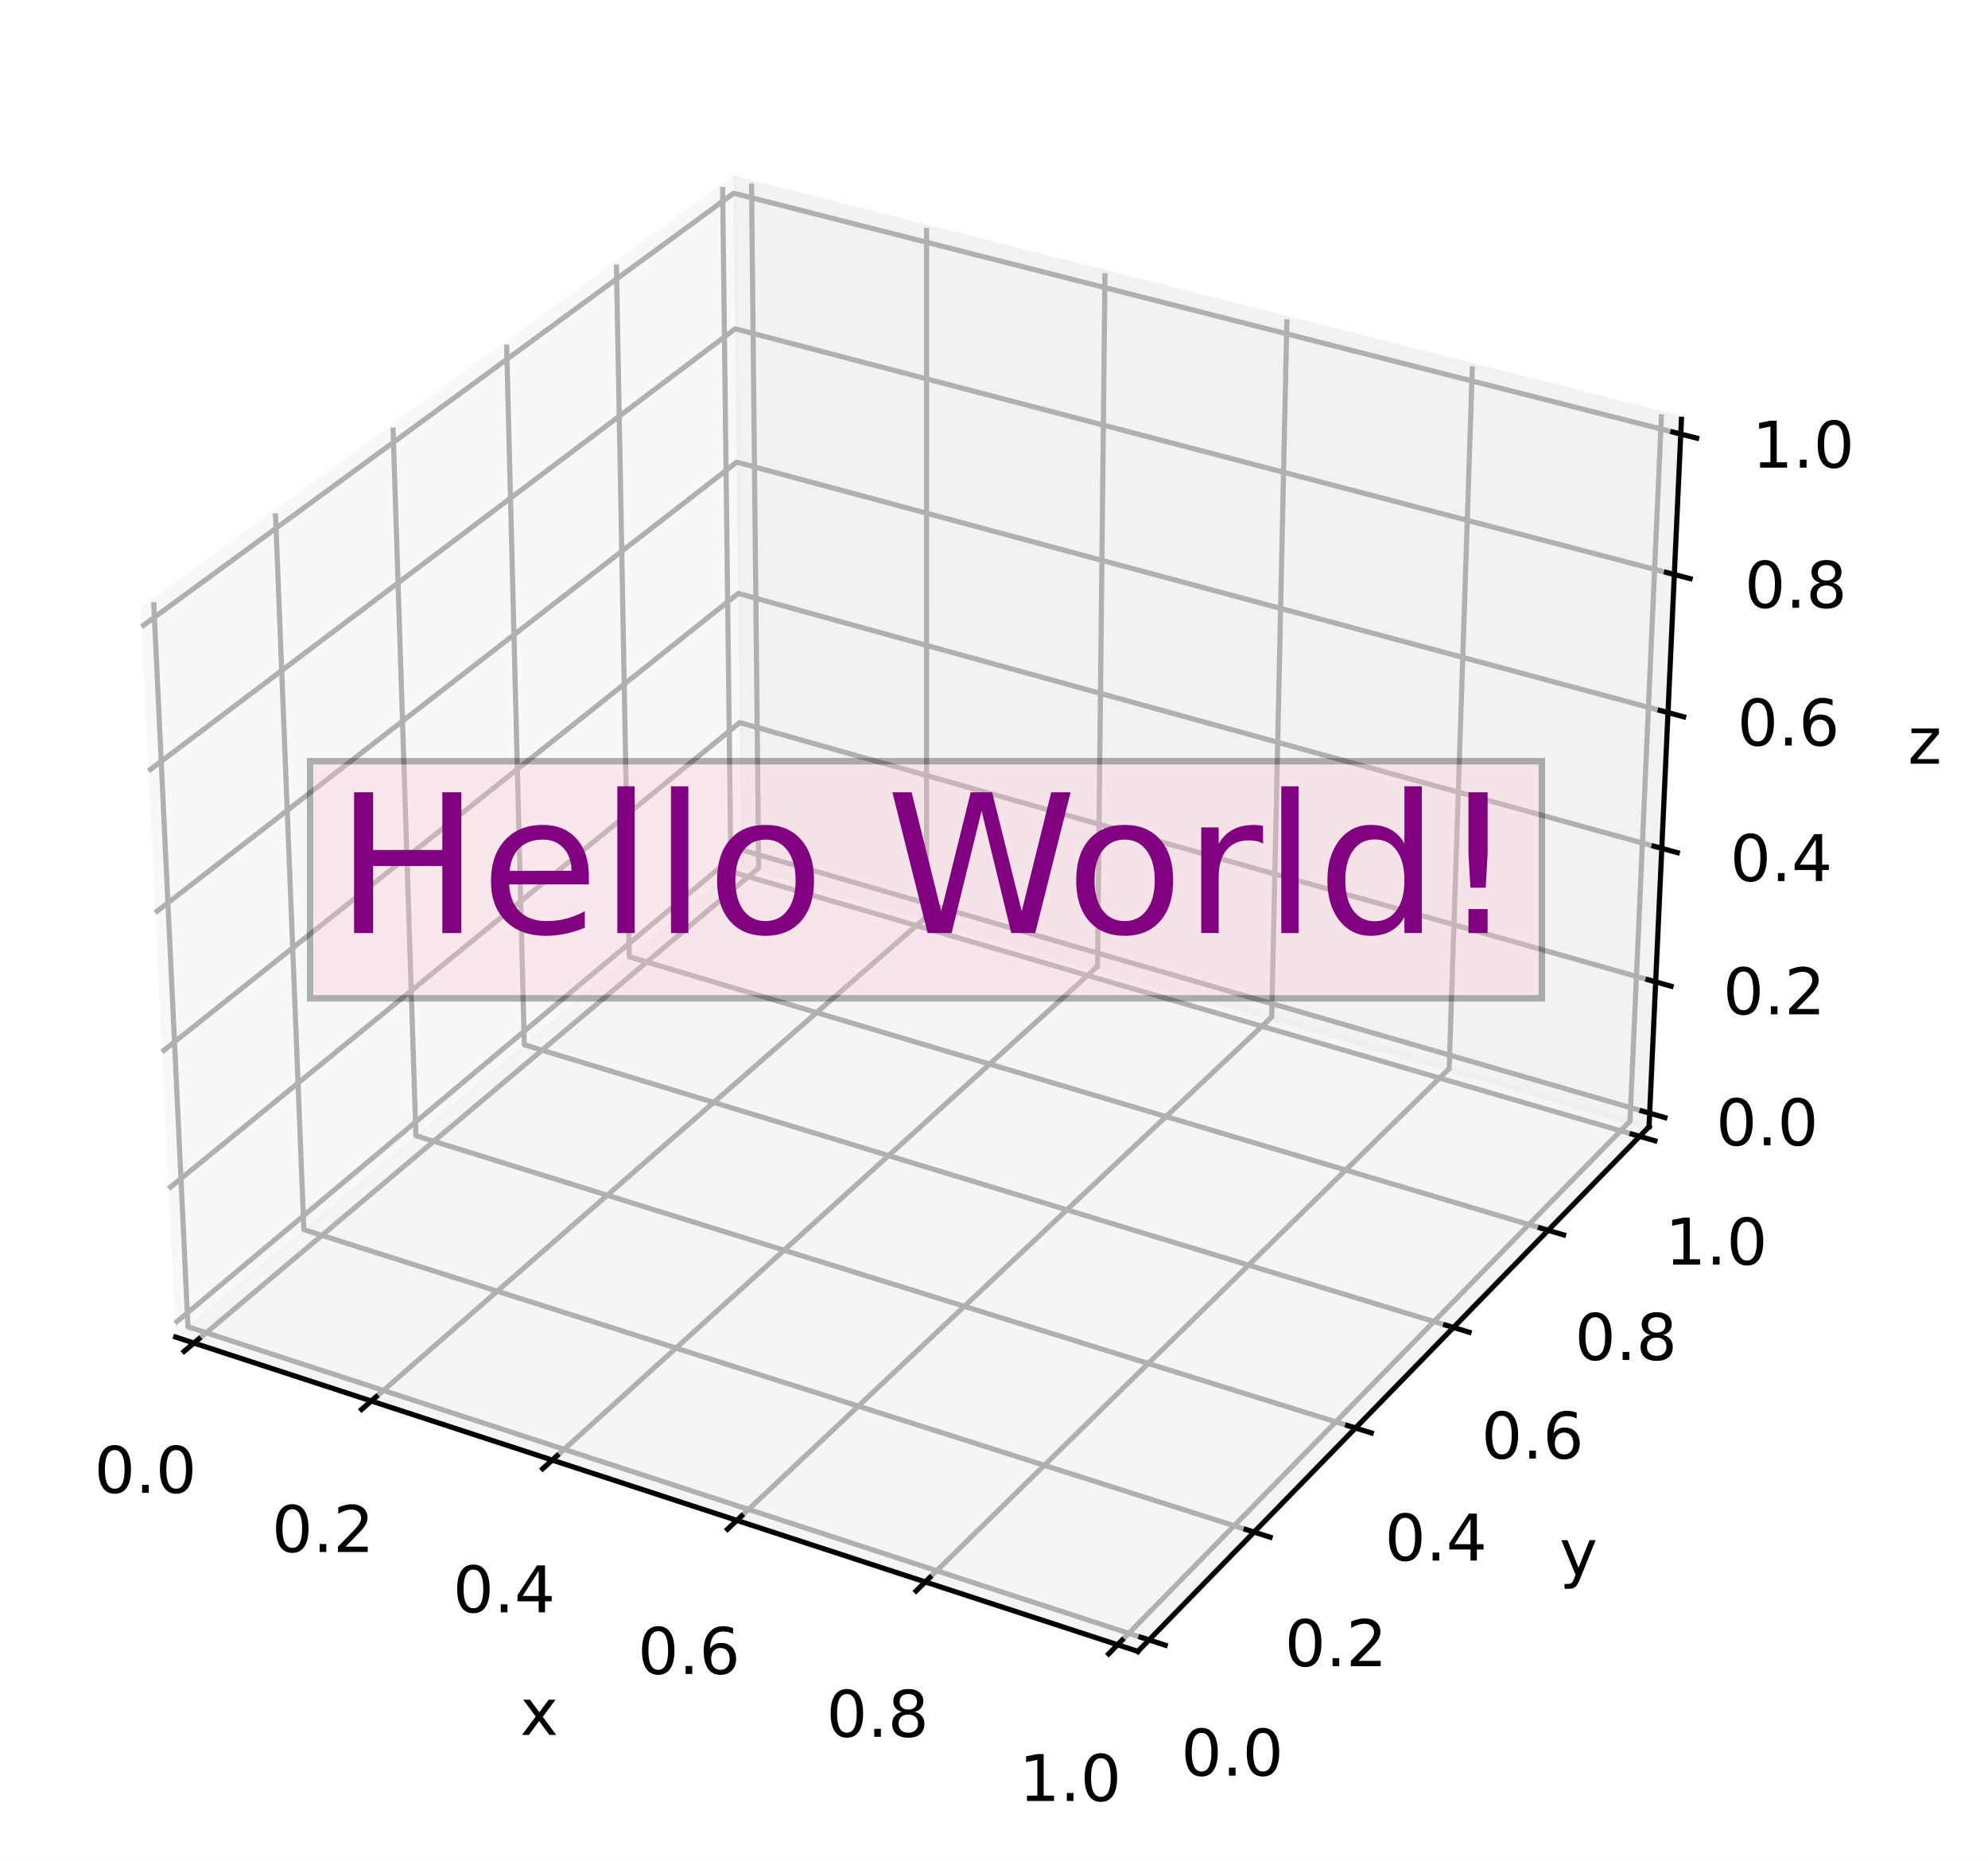
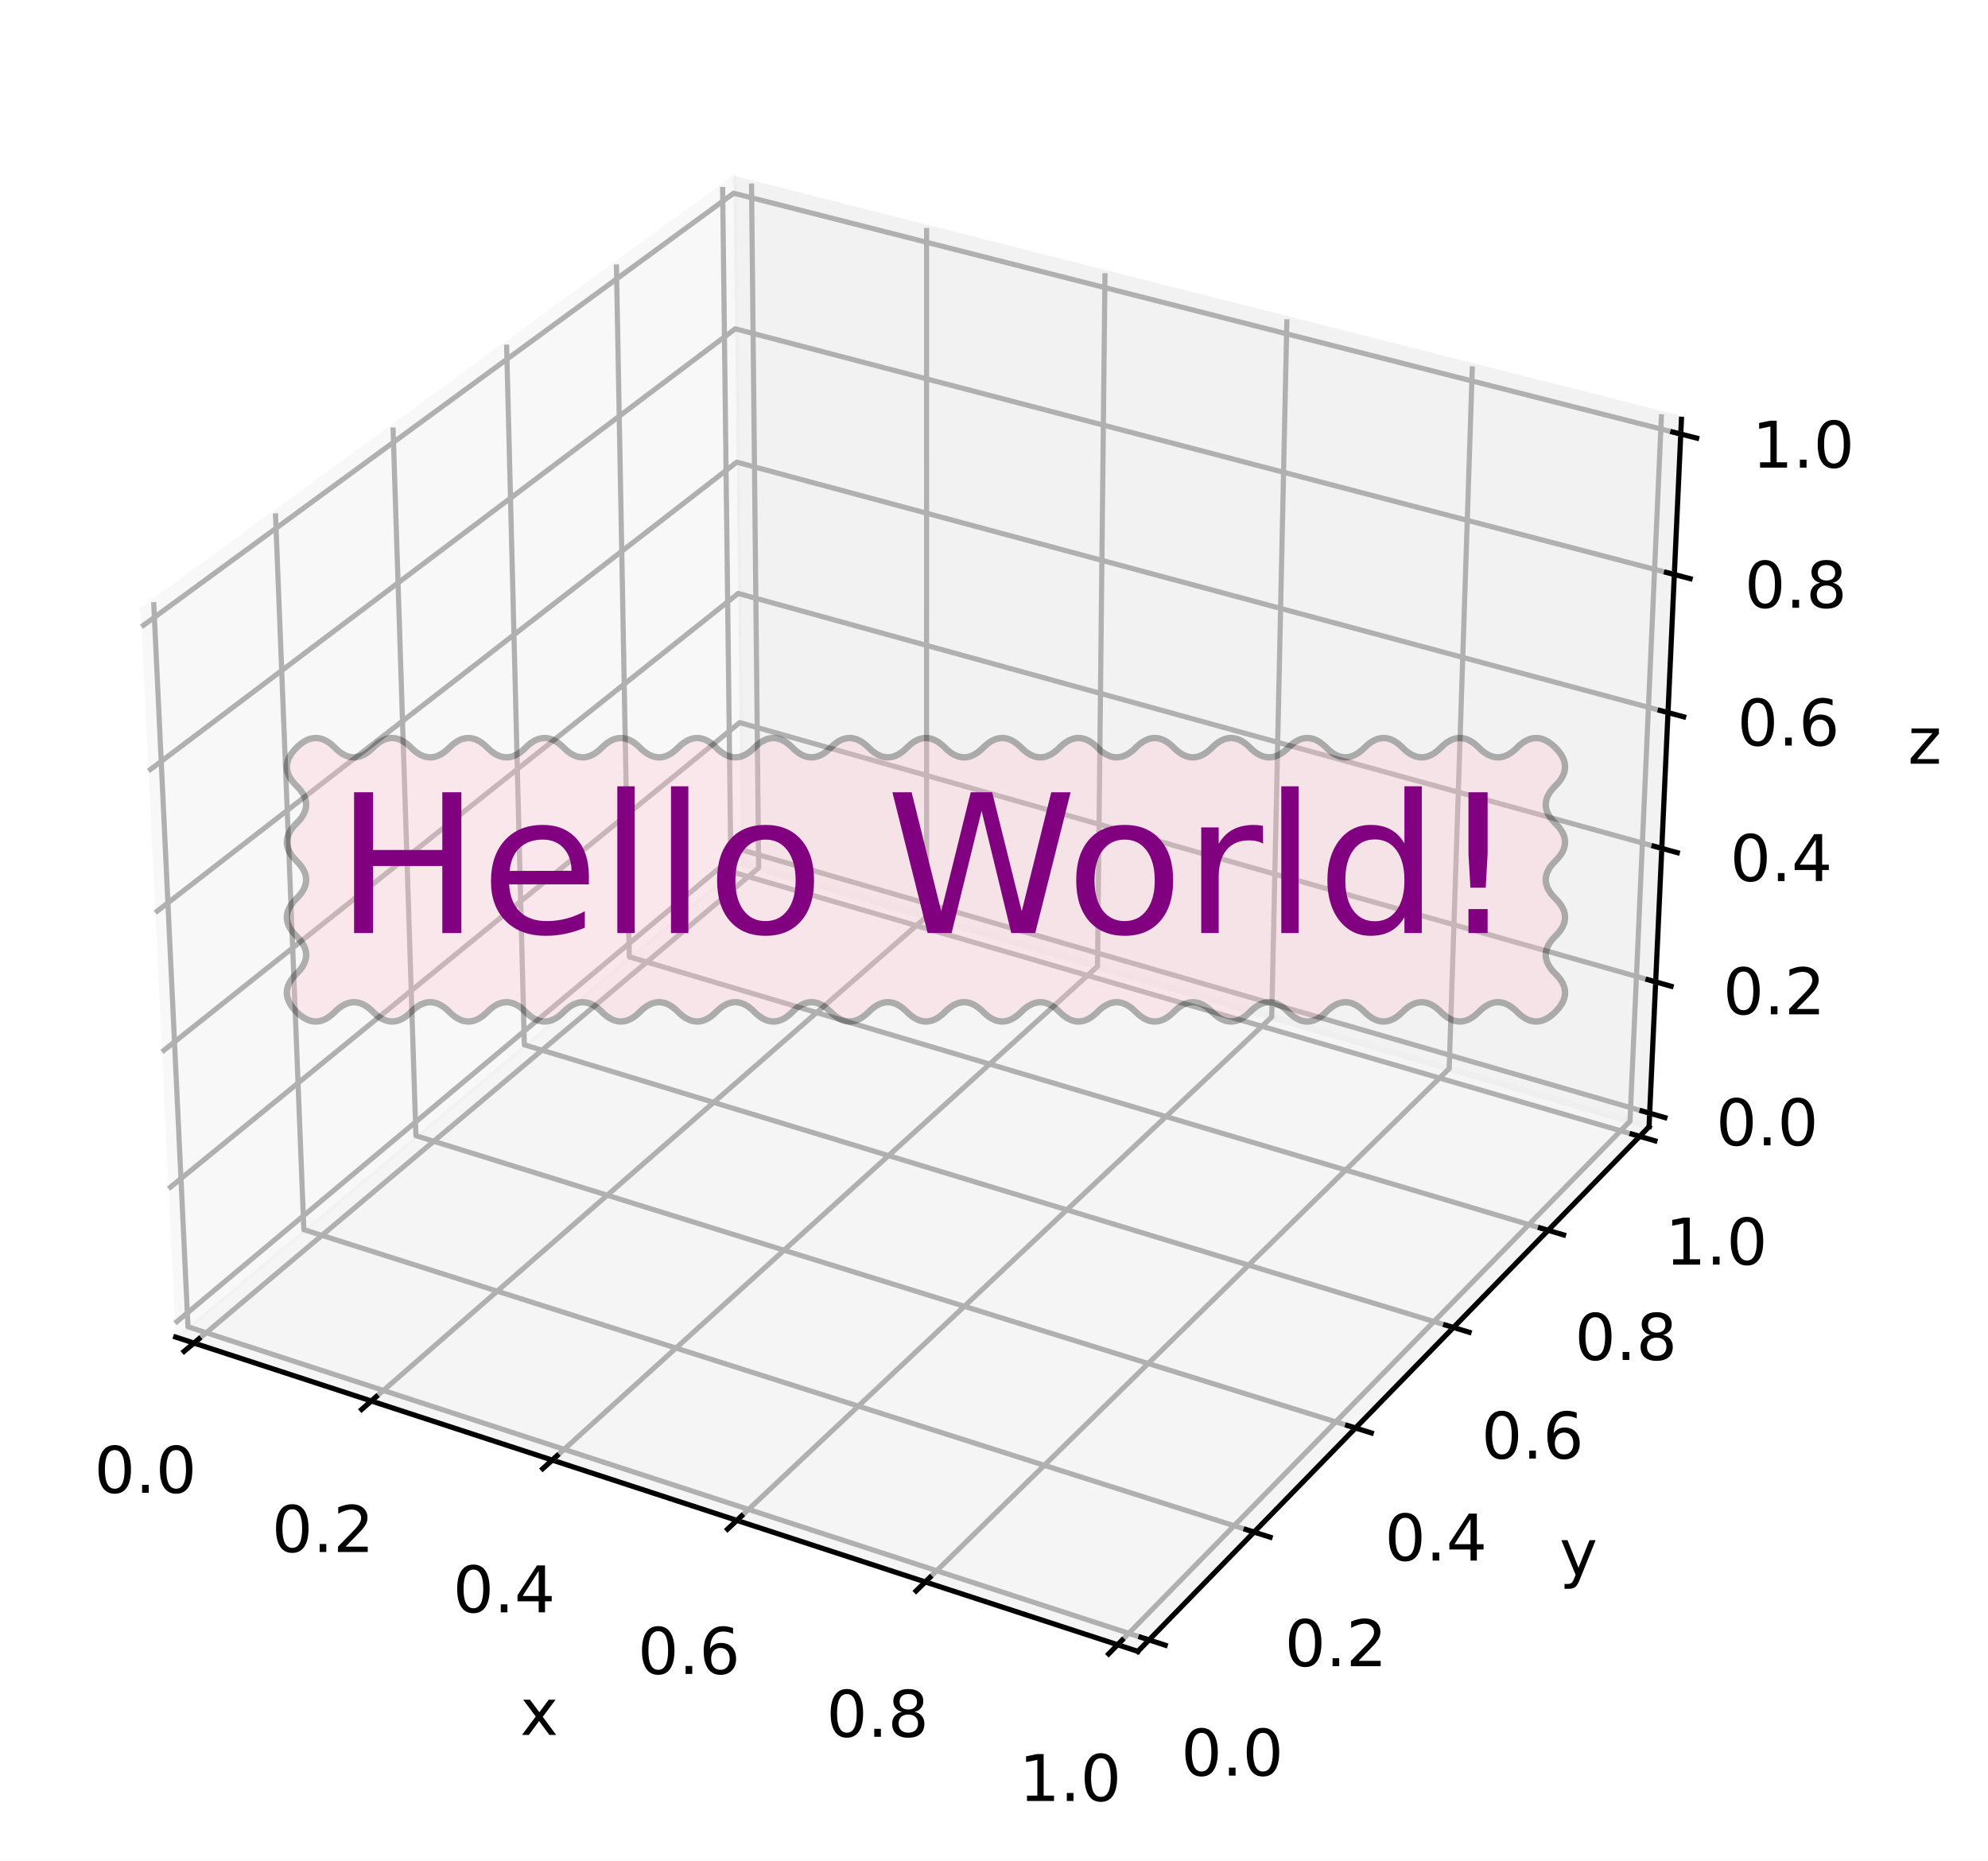
<svg xmlns="http://www.w3.org/2000/svg" xmlns:xlink="http://www.w3.org/1999/xlink" width="308.847pt" height="289.036pt" viewBox="0 0 308.847 289.036" version="1.1">
  <defs>
    <style type="text/css">*{stroke-linejoin: round; stroke-linecap: butt}</style>
  </defs>
  <g id="figure_1">
    <g id="patch_1">
      <path d="M 0 289.036  L 308.847 289.036  L 308.847 0  L 0 0  z " style="fill: #ffffff" />
    </g>
    <g id="patch_2">
      <path d="M 7.2 273.312  L 273.312 273.312  L 273.312 7.2  L 7.2 7.2  z " style="fill: #ffffff" />
    </g>
    <g id="pane3d_1">
      <g id="patch_3">
        <path d="M 27.293 207.697  L 115.172 134.035  L 113.951 27.802  L 21.866 95.001  " style="fill: #f2f2f2; opacity: 0.5; stroke: #f2f2f2; stroke-linejoin: miter" />
      </g>
    </g>
    <g id="pane3d_2">
      <g id="patch_4">
        <path d="M 115.172 134.035  L 256.186 175.023  L 261.219 65.13  L 113.951 27.802  " style="fill: #e6e6e6; opacity: 0.5; stroke: #e6e6e6; stroke-linejoin: miter" />
      </g>
    </g>
    <g id="pane3d_3">
      <g id="patch_5">
        <path d="M 27.293 207.697  L 176.775 256.518  L 256.186 175.023  L 115.172 134.035  " style="fill: #ececec; opacity: 0.5; stroke: #ececec; stroke-linejoin: miter" />
      </g>
    </g>
    <g id="axis3d_1">
      <g id="line2d_1">
        <path d="M 27.293 207.697  L 176.775 256.518  " style="fill: none; stroke: #000000; stroke-width: 0.8; stroke-linecap: square" />
      </g>
      <g id="text_1">
        <g transform="translate(80.81305 269.4956)scale(0.1 -0.1)">
          <defs>
            <path id="DejaVuSans-78" d="M 3513 3500  L 2247 1797  L 3578 0  L 2900 0  L 1881 1375  L 863 0  L 184 0  L 1544 1831  L 300 3500  L 978 3500  L 1906 2253  L 2834 3500  L 3513 3500  z " transform="scale(0.015625)" />
          </defs>
          <use xlink:href="#DejaVuSans-78" />
        </g>
      </g>
      <g id="Line3DCollection_1">
        <path d="M 30.132 208.625  L 117.862 134.817  L 116.754 28.513  " style="fill: none; stroke: #b0b0b0; stroke-width: 0.8" />
        <path d="M 57.686 217.624  L 143.945 142.399  L 143.949 35.406  " style="fill: none; stroke: #b0b0b0; stroke-width: 0.8" />
        <path d="M 85.796 226.804  L 170.509 150.12  L 171.667 42.432  " style="fill: none; stroke: #b0b0b0; stroke-width: 0.8" />
        <path d="M 114.477 236.172  L 197.569 157.985  L 199.926 49.594  " style="fill: none; stroke: #b0b0b0; stroke-width: 0.8" />
        <path d="M 143.748 245.731  L 225.137 165.998  L 228.739 56.898  " style="fill: none; stroke: #b0b0b0; stroke-width: 0.8" />
        <path d="M 173.627 255.49  L 253.229 174.163  L 258.124 64.346  " style="fill: none; stroke: #b0b0b0; stroke-width: 0.8" />
      </g>
      <g id="xtick_1">
        <g id="line2d_2">
          <path d="M 30.896 207.982  L 28.601 209.912  " style="fill: none; stroke: #000000; stroke-width: 0.8; stroke-linecap: square" />
        </g>
        <g id="text_2">
          <g transform="translate(14.64556 231.8908)scale(0.1 -0.1)">
            <defs>
              <path id="DejaVuSans-30" d="M 2034 4250  Q 1547 4250 1301 3770  Q 1056 3291 1056 2328  Q 1056 1369 1301 889  Q 1547 409 2034 409  Q 2525 409 2770 889  Q 3016 1369 3016 2328  Q 3016 3291 2770 3770  Q 2525 4250 2034 4250  z M 2034 4750  Q 2819 4750 3233 4129  Q 3647 3509 3647 2328  Q 3647 1150 3233 529  Q 2819 -91 2034 -91  Q 1250 -91 836 529  Q 422 1150 422 2328  Q 422 3509 836 4129  Q 1250 4750 2034 4750  z " transform="scale(0.015625)" />
              <path id="DejaVuSans-2e" d="M 684 794  L 1344 794  L 1344 0  L 684 0  L 684 794  z " transform="scale(0.015625)" />
            </defs>
            <use xlink:href="#DejaVuSans-30" />
            <use xlink:href="#DejaVuSans-2e" x="63.623" />
            <use xlink:href="#DejaVuSans-30" x="95.41" />
          </g>
        </g>
      </g>
      <g id="xtick_2">
        <g id="line2d_3">
          <path d="M 58.438 216.968  L 56.18 218.937  " style="fill: none; stroke: #000000; stroke-width: 0.8; stroke-linecap: square" />
        </g>
        <g id="text_3">
          <g transform="translate(42.22759 241.0805)scale(0.1 -0.1)">
            <defs>
              <path id="DejaVuSans-32" d="M 1228 531  L 3431 531  L 3431 0  L 469 0  L 469 531  Q 828 903 1448 1529  Q 2069 2156 2228 2338  Q 2531 2678 2651 2914  Q 2772 3150 2772 3378  Q 2772 3750 2511 3984  Q 2250 4219 1831 4219  Q 1534 4219 1204 4116  Q 875 4013 500 3803  L 500 4441  Q 881 4594 1212 4672  Q 1544 4750 1819 4750  Q 2544 4750 2975 4387  Q 3406 4025 3406 3419  Q 3406 3131 3298 2873  Q 3191 2616 2906 2266  Q 2828 2175 2409 1742  Q 1991 1309 1228 531  z " transform="scale(0.015625)" />
            </defs>
            <use xlink:href="#DejaVuSans-30" />
            <use xlink:href="#DejaVuSans-2e" x="63.623" />
            <use xlink:href="#DejaVuSans-32" x="95.41" />
          </g>
        </g>
      </g>
      <g id="xtick_3">
        <g id="line2d_4">
          <path d="M 86.535 226.135  L 84.315 228.145  " style="fill: none; stroke: #000000; stroke-width: 0.8; stroke-linecap: square" />
        </g>
        <g id="text_4">
          <g transform="translate(70.36736 250.4561)scale(0.1 -0.1)">
            <defs>
              <path id="DejaVuSans-34" d="M 2419 4116  L 825 1625  L 2419 1625  L 2419 4116  z M 2253 4666  L 3047 4666  L 3047 1625  L 3713 1625  L 3713 1100  L 3047 1100  L 3047 0  L 2419 0  L 2419 1100  L 313 1100  L 313 1709  L 2253 4666  z " transform="scale(0.015625)" />
            </defs>
            <use xlink:href="#DejaVuSans-30" />
            <use xlink:href="#DejaVuSans-2e" x="63.623" />
            <use xlink:href="#DejaVuSans-34" x="95.41" />
          </g>
        </g>
      </g>
      <g id="xtick_4">
        <g id="line2d_5">
          <path d="M 115.202 235.489  L 113.024 237.539  " style="fill: none; stroke: #000000; stroke-width: 0.8; stroke-linecap: square" />
        </g>
        <g id="text_5">
          <g transform="translate(99.08195 260.0232)scale(0.1 -0.1)">
            <defs>
              <path id="DejaVuSans-36" d="M 2113 2584  Q 1688 2584 1439 2293  Q 1191 2003 1191 1497  Q 1191 994 1439 701  Q 1688 409 2113 409  Q 2538 409 2786 701  Q 3034 994 3034 1497  Q 3034 2003 2786 2293  Q 2538 2584 2113 2584  z M 3366 4563  L 3366 3988  Q 3128 4100 2886 4159  Q 2644 4219 2406 4219  Q 1781 4219 1451 3797  Q 1122 3375 1075 2522  Q 1259 2794 1537 2939  Q 1816 3084 2150 3084  Q 2853 3084 3261 2657  Q 3669 2231 3669 1497  Q 3669 778 3244 343  Q 2819 -91 2113 -91  Q 1303 -91 875 529  Q 447 1150 447 2328  Q 447 3434 972 4092  Q 1497 4750 2381 4750  Q 2619 4750 2861 4703  Q 3103 4656 3366 4563  z " transform="scale(0.015625)" />
            </defs>
            <use xlink:href="#DejaVuSans-30" />
            <use xlink:href="#DejaVuSans-2e" x="63.623" />
            <use xlink:href="#DejaVuSans-36" x="95.41" />
          </g>
        </g>
      </g>
      <g id="xtick_5">
        <g id="line2d_6">
          <path d="M 144.459 245.035  L 142.323 247.128  " style="fill: none; stroke: #000000; stroke-width: 0.8; stroke-linecap: square" />
        </g>
        <g id="text_6">
          <g transform="translate(128.3892 269.7877)scale(0.1 -0.1)">
            <defs>
              <path id="DejaVuSans-38" d="M 2034 2216  Q 1584 2216 1326 1975  Q 1069 1734 1069 1313  Q 1069 891 1326 650  Q 1584 409 2034 409  Q 2484 409 2743 651  Q 3003 894 3003 1313  Q 3003 1734 2745 1975  Q 2488 2216 2034 2216  z M 1403 2484  Q 997 2584 770 2862  Q 544 3141 544 3541  Q 544 4100 942 4425  Q 1341 4750 2034 4750  Q 2731 4750 3128 4425  Q 3525 4100 3525 3541  Q 3525 3141 3298 2862  Q 3072 2584 2669 2484  Q 3125 2378 3379 2068  Q 3634 1759 3634 1313  Q 3634 634 3220 271  Q 2806 -91 2034 -91  Q 1263 -91 848 271  Q 434 634 434 1313  Q 434 1759 690 2068  Q 947 2378 1403 2484  z M 1172 3481  Q 1172 3119 1398 2916  Q 1625 2713 2034 2713  Q 2441 2713 2670 2916  Q 2900 3119 2900 3481  Q 2900 3844 2670 4047  Q 2441 4250 2034 4250  Q 1625 4250 1398 4047  Q 1172 3844 1172 3481  z " transform="scale(0.015625)" />
            </defs>
            <use xlink:href="#DejaVuSans-30" />
            <use xlink:href="#DejaVuSans-2e" x="63.623" />
            <use xlink:href="#DejaVuSans-38" x="95.41" />
          </g>
        </g>
      </g>
      <g id="xtick_6">
        <g id="line2d_7">
          <path d="M 174.323 254.779  L 172.232 256.915  " style="fill: none; stroke: #000000; stroke-width: 0.8; stroke-linecap: square" />
        </g>
        <g id="text_7">
          <g transform="translate(158.3076 279.7559)scale(0.1 -0.1)">
            <defs>
              <path id="DejaVuSans-31" d="M 794 531  L 1825 531  L 1825 4091  L 703 3866  L 703 4441  L 1819 4666  L 2450 4666  L 2450 531  L 3481 531  L 3481 0  L 794 0  L 794 531  z " transform="scale(0.015625)" />
            </defs>
            <use xlink:href="#DejaVuSans-31" />
            <use xlink:href="#DejaVuSans-2e" x="63.623" />
            <use xlink:href="#DejaVuSans-30" x="95.41" />
          </g>
        </g>
      </g>
    </g>
    <g id="axis3d_2">
      <g id="line2d_8">
        <path d="M 256.186 175.023  L 176.775 256.518  " style="fill: none; stroke: #000000; stroke-width: 0.8; stroke-linecap: square" />
      </g>
      <g id="text_8">
        <g transform="translate(242.2694 244.7167)scale(0.1 -0.1)">
          <defs>
            <path id="DejaVuSans-79" d="M 2059 -325  Q 1816 -950 1584 -1140  Q 1353 -1331 966 -1331  L 506 -1331  L 506 -850  L 844 -850  Q 1081 -850 1212 -737  Q 1344 -625 1503 -206  L 1606 56  L 191 3500  L 800 3500  L 1894 763  L 2988 3500  L 3597 3500  L 2059 -325  z " transform="scale(0.015625)" />
          </defs>
          <use xlink:href="#DejaVuSans-79" />
        </g>
      </g>
      <g id="Line3DCollection_2">
        <path d="M 23.876 93.535  L 29.204 206.096  L 178.509 254.739  " style="fill: none; stroke: #b0b0b0; stroke-width: 0.8" />
        <path d="M 42.793 79.73  L 47.206 191.006  L 194.83 237.989  " style="fill: none; stroke: #b0b0b0; stroke-width: 0.8" />
        <path d="M 61.058 66.4  L 64.614 176.415  L 210.585 221.821  " style="fill: none; stroke: #b0b0b0; stroke-width: 0.8" />
        <path d="M 78.705 53.523  L 81.457 162.296  L 225.803 206.204  " style="fill: none; stroke: #b0b0b0; stroke-width: 0.8" />
        <path d="M 95.763 41.074  L 97.763 148.629  L 240.51 191.111  " style="fill: none; stroke: #b0b0b0; stroke-width: 0.8" />
        <path d="M 112.263 29.034  L 113.556 135.391  L 254.732 176.515  " style="fill: none; stroke: #b0b0b0; stroke-width: 0.8" />
      </g>
      <g id="xtick_7">
        <g id="line2d_9">
          <path d="M 177.251 254.329  L 181.029 255.56  " style="fill: none; stroke: #000000; stroke-width: 0.8; stroke-linecap: square" />
        </g>
        <g id="text_9">
          <g transform="translate(183.4887 275.8176)scale(0.1 -0.1)">
            <use xlink:href="#DejaVuSans-30" />
            <use xlink:href="#DejaVuSans-2e" x="63.623" />
            <use xlink:href="#DejaVuSans-30" x="95.41" />
          </g>
        </g>
      </g>
      <g id="xtick_8">
        <g id="line2d_10">
          <path d="M 193.587 237.593  L 197.32 238.781  " style="fill: none; stroke: #000000; stroke-width: 0.8; stroke-linecap: square" />
        </g>
        <g id="text_10">
          <g transform="translate(199.5911 258.8199)scale(0.1 -0.1)">
            <use xlink:href="#DejaVuSans-30" />
            <use xlink:href="#DejaVuSans-2e" x="63.623" />
            <use xlink:href="#DejaVuSans-32" x="95.41" />
          </g>
        </g>
      </g>
      <g id="xtick_9">
        <g id="line2d_11">
          <path d="M 209.357 221.439  L 213.045 222.586  " style="fill: none; stroke: #000000; stroke-width: 0.8; stroke-linecap: square" />
        </g>
        <g id="text_11">
          <g transform="translate(215.1344 242.4124)scale(0.1 -0.1)">
            <use xlink:href="#DejaVuSans-30" />
            <use xlink:href="#DejaVuSans-2e" x="63.623" />
            <use xlink:href="#DejaVuSans-34" x="95.41" />
          </g>
        </g>
      </g>
      <g id="xtick_10">
        <g id="line2d_12">
          <path d="M 224.589 205.835  L 228.233 206.943  " style="fill: none; stroke: #000000; stroke-width: 0.8; stroke-linecap: square" />
        </g>
        <g id="text_12">
          <g transform="translate(230.1473 226.5649)scale(0.1 -0.1)">
            <use xlink:href="#DejaVuSans-30" />
            <use xlink:href="#DejaVuSans-2e" x="63.623" />
            <use xlink:href="#DejaVuSans-36" x="95.41" />
          </g>
        </g>
      </g>
      <g id="xtick_11">
        <g id="line2d_13">
          <path d="M 239.311 190.754  L 242.911 191.825  " style="fill: none; stroke: #000000; stroke-width: 0.8; stroke-linecap: square" />
        </g>
        <g id="text_13">
          <g transform="translate(244.6563 211.2492)scale(0.1 -0.1)">
            <use xlink:href="#DejaVuSans-30" />
            <use xlink:href="#DejaVuSans-2e" x="63.623" />
            <use xlink:href="#DejaVuSans-38" x="95.41" />
          </g>
        </g>
      </g>
      <g id="xtick_12">
        <g id="line2d_14">
          <path d="M 253.547 176.17  L 257.105 177.207  " style="fill: none; stroke: #000000; stroke-width: 0.8; stroke-linecap: square" />
        </g>
        <g id="text_14">
          <g transform="translate(258.6864 196.439)scale(0.1 -0.1)">
            <use xlink:href="#DejaVuSans-31" />
            <use xlink:href="#DejaVuSans-2e" x="63.623" />
            <use xlink:href="#DejaVuSans-30" x="95.41" />
          </g>
        </g>
      </g>
    </g>
    <g id="axis3d_3">
      <g id="line2d_15">
        <path d="M 256.186 175.023  L 261.219 65.13  " style="fill: none; stroke: #000000; stroke-width: 0.8; stroke-linecap: square" />
      </g>
      <g id="text_15">
        <g transform="translate(296.399 118.6303)scale(0.1 -0.1)">
          <defs>
            <path id="DejaVuSans-7a" d="M 353 3500  L 3084 3500  L 3084 2975  L 922 459  L 3084 459  L 3084 0  L 275 0  L 275 525  L 2438 3041  L 353 3041  L 353 3500  z " transform="scale(0.015625)" />
          </defs>
          <use xlink:href="#DejaVuSans-7a" />
        </g>
      </g>
      <g id="Line3DCollection_3">
        <path d="M 256.283 172.917  L 115.149 131.996  L 27.189 205.542  " style="fill: none; stroke: #b0b0b0; stroke-width: 0.8" />
        <path d="M 257.217 152.52  L 114.922 112.245  L 26.183 184.651  " style="fill: none; stroke: #b0b0b0; stroke-width: 0.8" />
        <path d="M 258.167 131.781  L 114.691 92.18  L 25.16 163.397  " style="fill: none; stroke: #b0b0b0; stroke-width: 0.8" />
        <path d="M 259.132 110.691  L 114.456 71.791  L 24.118 141.77  " style="fill: none; stroke: #b0b0b0; stroke-width: 0.8" />
        <path d="M 260.115 89.242  L 114.218 51.073  L 23.059 119.761  " style="fill: none; stroke: #b0b0b0; stroke-width: 0.8" />
        <path d="M 261.114 67.424  L 113.976 30.015  L 21.98 97.358  " style="fill: none; stroke: #b0b0b0; stroke-width: 0.8" />
      </g>
      <g id="xtick_13">
        <g id="line2d_16">
          <path d="M 255.098 172.574  L 258.655 173.605  " style="fill: none; stroke: #000000; stroke-width: 0.8; stroke-linecap: square" />
        </g>
        <g id="text_16">
          <g transform="translate(266.5952 177.9149)scale(0.1 -0.1)">
            <use xlink:href="#DejaVuSans-30" />
            <use xlink:href="#DejaVuSans-2e" x="63.623" />
            <use xlink:href="#DejaVuSans-30" x="95.41" />
          </g>
        </g>
      </g>
      <g id="xtick_14">
        <g id="line2d_17">
          <path d="M 256.022 152.182  L 259.609 153.197  " style="fill: none; stroke: #000000; stroke-width: 0.8; stroke-linecap: square" />
        </g>
        <g id="text_17">
          <g transform="translate(267.6777 157.5576)scale(0.1 -0.1)">
            <use xlink:href="#DejaVuSans-30" />
            <use xlink:href="#DejaVuSans-2e" x="63.623" />
            <use xlink:href="#DejaVuSans-32" x="95.41" />
          </g>
        </g>
      </g>
      <g id="xtick_15">
        <g id="line2d_18">
          <path d="M 256.961 131.448  L 260.58 132.447  " style="fill: none; stroke: #000000; stroke-width: 0.8; stroke-linecap: square" />
        </g>
        <g id="text_18">
          <g transform="translate(268.7783 136.8603)scale(0.1 -0.1)">
            <use xlink:href="#DejaVuSans-30" />
            <use xlink:href="#DejaVuSans-2e" x="63.623" />
            <use xlink:href="#DejaVuSans-34" x="95.41" />
          </g>
        </g>
      </g>
      <g id="xtick_16">
        <g id="line2d_19">
          <path d="M 257.917 110.364  L 261.567 111.346  " style="fill: none; stroke: #000000; stroke-width: 0.8; stroke-linecap: square" />
        </g>
        <g id="text_19">
          <g transform="translate(269.8974 115.8143)scale(0.1 -0.1)">
            <use xlink:href="#DejaVuSans-30" />
            <use xlink:href="#DejaVuSans-2e" x="63.623" />
            <use xlink:href="#DejaVuSans-36" x="95.41" />
          </g>
        </g>
      </g>
      <g id="xtick_17">
        <g id="line2d_20">
          <path d="M 258.888 88.921  L 262.571 89.885  " style="fill: none; stroke: #000000; stroke-width: 0.8; stroke-linecap: square" />
        </g>
        <g id="text_20">
          <g transform="translate(271.0356 94.41085)scale(0.1 -0.1)">
            <use xlink:href="#DejaVuSans-30" />
            <use xlink:href="#DejaVuSans-2e" x="63.623" />
            <use xlink:href="#DejaVuSans-38" x="95.41" />
          </g>
        </g>
      </g>
      <g id="xtick_18">
        <g id="line2d_21">
          <path d="M 259.876 67.11  L 263.592 68.054  " style="fill: none; stroke: #000000; stroke-width: 0.8; stroke-linecap: square" />
        </g>
        <g id="text_21">
          <g transform="translate(272.1932 72.64067)scale(0.1 -0.1)">
            <use xlink:href="#DejaVuSans-31" />
            <use xlink:href="#DejaVuSans-2e" x="63.623" />
            <use xlink:href="#DejaVuSans-30" x="95.41" />
          </g>
        </g>
      </g>
    </g>
    <g id="axes_1">
      <g id="text_22">
        <g id="patch_6">
-           <path d="M 48.164 155.077  L 239.54 155.077  L 239.54 118.243  L 48.164 118.243  z " style="fill: #ffc0cb; opacity: 0.3; stroke: #000000; stroke-linejoin: miter" />
+           <path d="M 46.064 157.177  Q 49.064 160.177 52.026 157.177  Q 54.988 154.177 57.95 157.177  Q 60.912 160.177 63.874 157.177  Q 66.837 154.177 69.799 157.177  Q 72.761 160.177 75.723 157.177  Q 78.685 154.177 81.647 157.177  Q 84.609 160.177 87.572 157.177  Q 90.534 154.177 93.496 157.177  Q 96.458 160.177 99.42 157.177  Q 102.382 154.177 105.344 157.177  Q 108.307 160.177 111.269 157.177  Q 114.231 154.177 117.193 157.177  Q 120.155 160.177 123.117 157.177  Q 126.079 154.177 129.041 157.177  Q 132.004 160.177 134.966 157.177  Q 137.928 154.177 140.89 157.177  Q 143.852 160.177 146.814 157.177  Q 149.776 154.177 152.739 157.177  Q 155.701 160.177 158.663 157.177  Q 161.625 154.177 164.587 157.177  Q 167.549 160.177 170.511 157.177  Q 173.473 154.177 176.436 157.177  Q 179.398 160.177 182.36 157.177  Q 185.322 154.177 188.284 157.177  Q 191.246 160.177 194.208 157.177  Q 197.171 154.177 200.133 157.177  Q 203.095 160.177 206.057 157.177  Q 209.019 154.177 211.981 157.177  Q 214.943 160.177 217.905 157.177  Q 220.868 154.177 223.83 157.177  Q 226.792 160.177 229.754 157.177  Q 232.716 154.177 235.678 157.177  Q 238.64 160.177 241.64 157.177  Q 244.64 154.177 241.64 151.258  Q 238.64 148.338 241.64 145.418  Q 244.64 142.499 241.64 139.579  Q 238.64 136.66 241.64 133.74  Q 244.64 130.821 241.64 127.901  Q 238.64 124.982 241.64 122.062  Q 244.64 119.143 241.64 116.143  Q 238.64 113.143 235.678 116.143  Q 232.716 119.143 229.754 116.143  Q 226.792 113.143 223.83 116.143  Q 220.868 119.143 217.905 116.143  Q 214.943 113.143 211.981 116.143  Q 209.019 119.143 206.057 116.143  Q 203.095 113.143 200.133 116.143  Q 197.171 119.143 194.208 116.143  Q 191.246 113.143 188.284 116.143  Q 185.322 119.143 182.36 116.143  Q 179.398 113.143 176.436 116.143  Q 173.473 119.143 170.511 116.143  Q 167.549 113.143 164.587 116.143  Q 161.625 119.143 158.663 116.143  Q 155.701 113.143 152.739 116.143  Q 149.776 119.143 146.814 116.143  Q 143.852 113.143 140.89 116.143  Q 137.928 119.143 134.966 116.143  Q 132.004 113.143 129.041 116.143  Q 126.079 119.143 123.117 116.143  Q 120.155 113.143 117.193 116.143  Q 114.231 119.143 111.269 116.143  Q 108.307 113.143 105.344 116.143  Q 102.382 119.143 99.42 116.143  Q 96.458 113.143 93.496 116.143  Q 90.534 119.143 87.572 116.143  Q 84.609 113.143 81.647 116.143  Q 78.685 119.143 75.723 116.143  Q 72.761 113.143 69.799 116.143  Q 66.837 119.143 63.874 116.143  Q 60.912 113.143 57.95 116.143  Q 54.988 119.143 52.026 116.143  Q 49.064 113.143 46.064 116.143  Q 43.064 119.143 46.064 122.062  Q 49.064 124.982 46.064 127.901  Q 43.064 130.821 46.064 133.74  Q 49.064 136.66 46.064 139.579  Q 43.064 142.499 46.064 145.418  Q 49.064 148.338 46.064 151.258  Q 43.064 154.177 46.064 157.177  z " style="fill: #ffc0cb; opacity: 0.3; stroke: #000000; stroke-linejoin: miter" />
        </g>
        <g style="fill: #800080" transform="translate(52.06383 144.938)scale(0.3 -0.3)">
          <defs>
            <path id="DejaVuSans-48" d="M 628 4666  L 1259 4666  L 1259 2753  L 3553 2753  L 3553 4666  L 4184 4666  L 4184 0  L 3553 0  L 3553 2222  L 1259 2222  L 1259 0  L 628 0  L 628 4666  z " transform="scale(0.015625)" />
            <path id="DejaVuSans-65" d="M 3597 1894  L 3597 1613  L 953 1613  Q 991 1019 1311 708  Q 1631 397 2203 397  Q 2534 397 2845 478  Q 3156 559 3463 722  L 3463 178  Q 3153 47 2828 -22  Q 2503 -91 2169 -91  Q 1331 -91 842 396  Q 353 884 353 1716  Q 353 2575 817 3079  Q 1281 3584 2069 3584  Q 2775 3584 3186 3129  Q 3597 2675 3597 1894  z M 3022 2063  Q 3016 2534 2758 2815  Q 2500 3097 2075 3097  Q 1594 3097 1305 2825  Q 1016 2553 972 2059  L 3022 2063  z " transform="scale(0.015625)" />
            <path id="DejaVuSans-6c" d="M 603 4863  L 1178 4863  L 1178 0  L 603 0  L 603 4863  z " transform="scale(0.015625)" />
            <path id="DejaVuSans-6f" d="M 1959 3097  Q 1497 3097 1228 2736  Q 959 2375 959 1747  Q 959 1119 1226 758  Q 1494 397 1959 397  Q 2419 397 2687 759  Q 2956 1122 2956 1747  Q 2956 2369 2687 2733  Q 2419 3097 1959 3097  z M 1959 3584  Q 2709 3584 3137 3096  Q 3566 2609 3566 1747  Q 3566 888 3137 398  Q 2709 -91 1959 -91  Q 1206 -91 779 398  Q 353 888 353 1747  Q 353 2609 779 3096  Q 1206 3584 1959 3584  z " transform="scale(0.015625)" />
            <path id="DejaVuSans-20" transform="scale(0.015625)" />
            <path id="DejaVuSans-57" d="M 213 4666  L 850 4666  L 1831 722  L 2809 4666  L 3519 4666  L 4500 722  L 5478 4666  L 6119 4666  L 4947 0  L 4153 0  L 3169 4050  L 2175 0  L 1381 0  L 213 4666  z " transform="scale(0.015625)" />
            <path id="DejaVuSans-72" d="M 2631 2963  Q 2534 3019 2420 3045  Q 2306 3072 2169 3072  Q 1681 3072 1420 2755  Q 1159 2438 1159 1844  L 1159 0  L 581 0  L 581 3500  L 1159 3500  L 1159 2956  Q 1341 3275 1631 3429  Q 1922 3584 2338 3584  Q 2397 3584 2469 3576  Q 2541 3569 2628 3553  L 2631 2963  z " transform="scale(0.015625)" />
            <path id="DejaVuSans-64" d="M 2906 2969  L 2906 4863  L 3481 4863  L 3481 0  L 2906 0  L 2906 525  Q 2725 213 2448 61  Q 2172 -91 1784 -91  Q 1150 -91 751 415  Q 353 922 353 1747  Q 353 2572 751 3078  Q 1150 3584 1784 3584  Q 2172 3584 2448 3432  Q 2725 3281 2906 2969  z M 947 1747  Q 947 1113 1208 752  Q 1469 391 1925 391  Q 2381 391 2643 752  Q 2906 1113 2906 1747  Q 2906 2381 2643 2742  Q 2381 3103 1925 3103  Q 1469 3103 1208 2742  Q 947 2381 947 1747  z " transform="scale(0.015625)" />
            <path id="DejaVuSans-21" d="M 966 794  L 1600 794  L 1600 0  L 966 0  L 966 794  z M 966 4666  L 1600 4666  L 1600 2619  L 1538 1503  L 1031 1503  L 966 2619  L 966 4666  z " transform="scale(0.015625)" />
          </defs>
          <use xlink:href="#DejaVuSans-48" />
          <use xlink:href="#DejaVuSans-65" x="75.195" />
          <use xlink:href="#DejaVuSans-6c" x="136.719" />
          <use xlink:href="#DejaVuSans-6c" x="164.502" />
          <use xlink:href="#DejaVuSans-6f" x="192.285" />
          <use xlink:href="#DejaVuSans-20" x="253.467" />
          <use xlink:href="#DejaVuSans-57" x="285.254" />
          <use xlink:href="#DejaVuSans-6f" x="378.256" />
          <use xlink:href="#DejaVuSans-72" x="439.438" />
          <use xlink:href="#DejaVuSans-6c" x="480.551" />
          <use xlink:href="#DejaVuSans-64" x="508.334" />
          <use xlink:href="#DejaVuSans-21" x="571.811" />
        </g>
      </g>
    </g>
  </g>
</svg>
